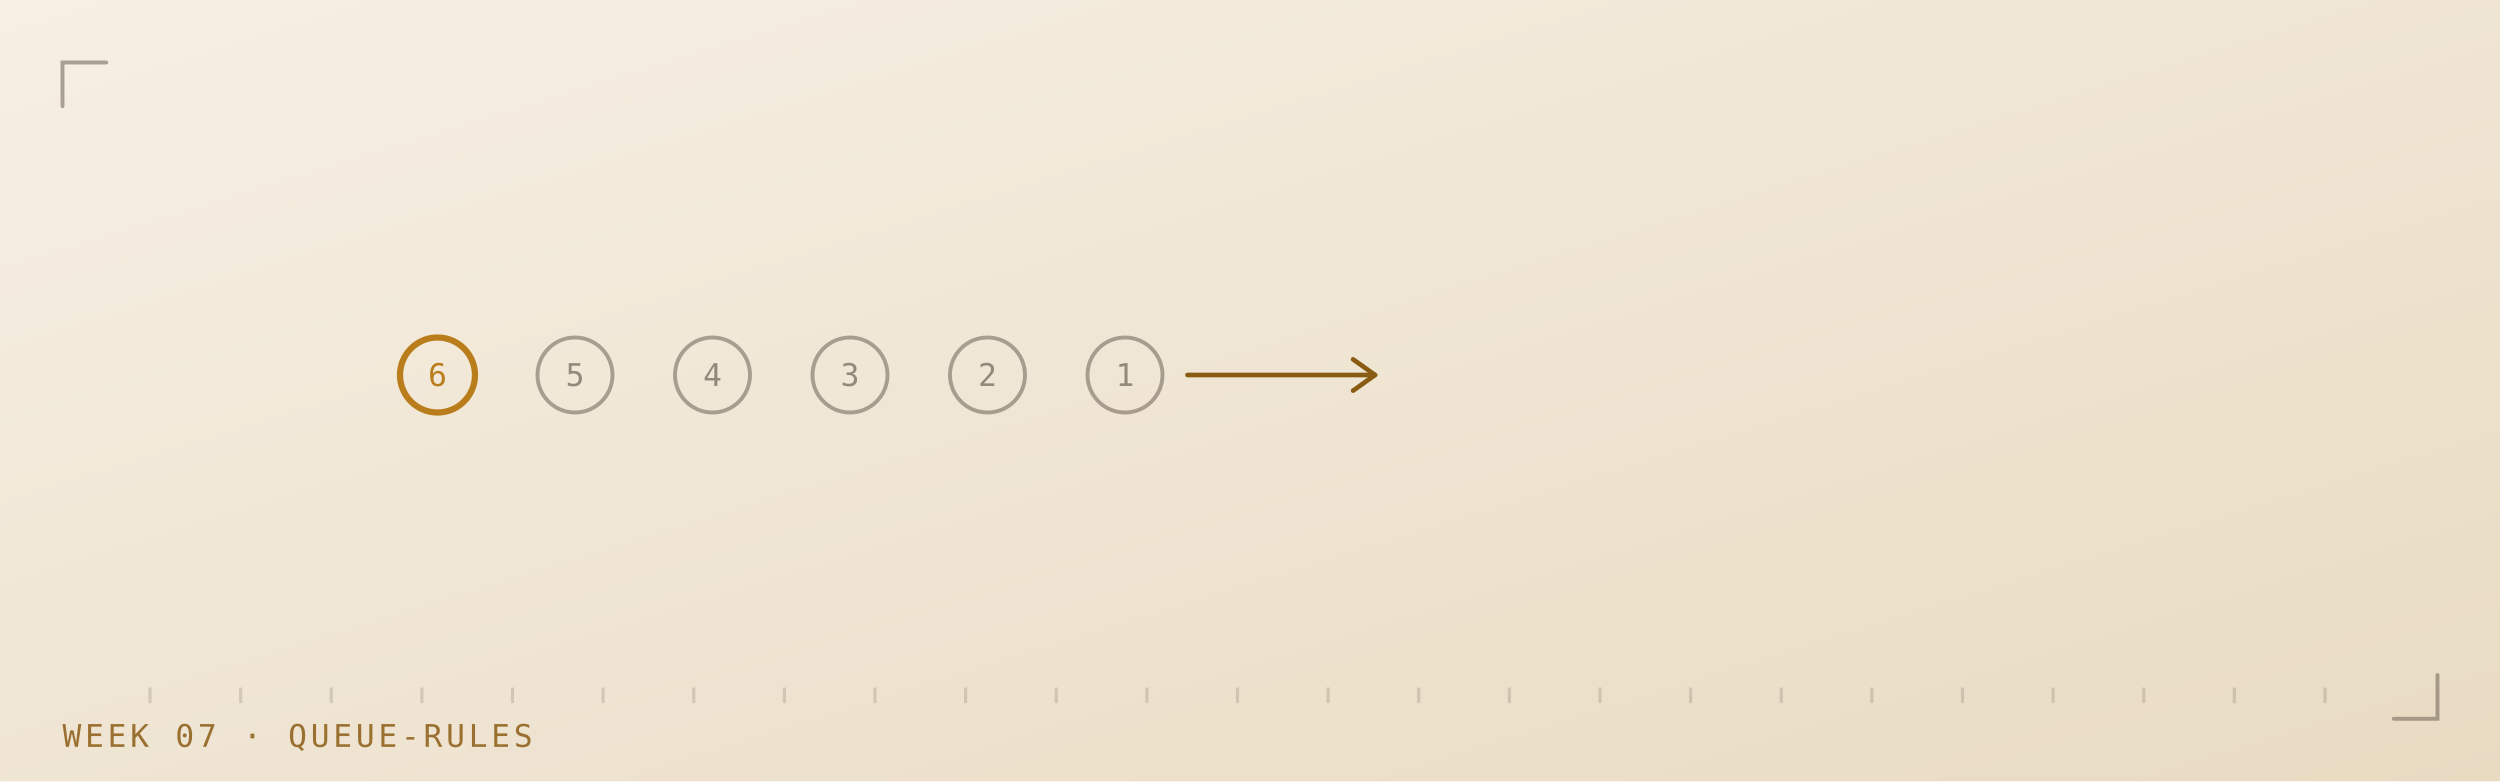
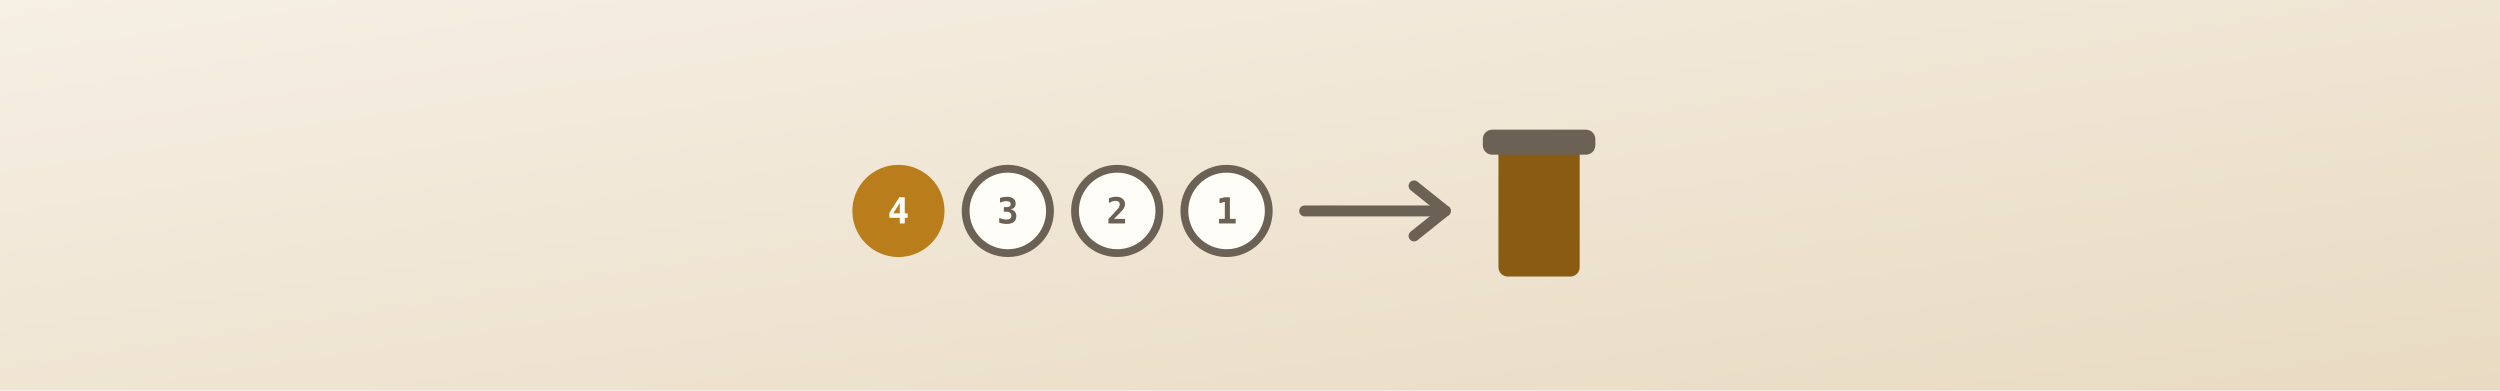
- <svg xmlns="http://www.w3.org/2000/svg" viewBox="0 0 1600 500" width="1600" height="500">
+ <svg xmlns="http://www.w3.org/2000/svg" viewBox="0 0 1600 250" width="1600" height="250">
  <defs>
    <linearGradient id="bg" x1="0" y1="0" x2="1" y2="1">
      <stop offset="0" stop-color="#f6efe4" />
      <stop offset="1" stop-color="#e9dbc2" />
    </linearGradient>
  </defs>
-   <rect width="1600" height="500" fill="url(#bg)" />
-   <g stroke="#6b6154" stroke-width="2" opacity="0.22">
-     <line x1="96" y1="440" x2="96" y2="450" />
-     <line x1="154" y1="440" x2="154" y2="450" />
-     <line x1="212" y1="440" x2="212" y2="450" />
-     <line x1="270" y1="440" x2="270" y2="450" />
-     <line x1="328" y1="440" x2="328" y2="450" />
-     <line x1="386" y1="440" x2="386" y2="450" />
-     <line x1="444" y1="440" x2="444" y2="450" />
-     <line x1="502" y1="440" x2="502" y2="450" />
-     <line x1="560" y1="440" x2="560" y2="450" />
-     <line x1="618" y1="440" x2="618" y2="450" />
-     <line x1="676" y1="440" x2="676" y2="450" />
-     <line x1="734" y1="440" x2="734" y2="450" />
-     <line x1="792" y1="440" x2="792" y2="450" />
-     <line x1="850" y1="440" x2="850" y2="450" />
-     <line x1="908" y1="440" x2="908" y2="450" />
-     <line x1="966" y1="440" x2="966" y2="450" />
-     <line x1="1024" y1="440" x2="1024" y2="450" />
-     <line x1="1082" y1="440" x2="1082" y2="450" />
-     <line x1="1140" y1="440" x2="1140" y2="450" />
-     <line x1="1198" y1="440" x2="1198" y2="450" />
-     <line x1="1256" y1="440" x2="1256" y2="450" />
-     <line x1="1314" y1="440" x2="1314" y2="450" />
-     <line x1="1372" y1="440" x2="1372" y2="450" />
-     <line x1="1430" y1="440" x2="1430" y2="450" />
-     <line x1="1488" y1="440" x2="1488" y2="450" />
+   <rect width="1600" height="250" fill="url(#bg)" />
+   <g>
+     <circle cx="575" cy="135" r="27" fill="#b97d1c" stroke="#b97d1c" stroke-width="5" />
+     <text x="575" y="143" font-family="ui-monospace, monospace" font-size="23" font-weight="700" text-anchor="middle" fill="#fffdf8">4</text>
+     <circle cx="645" cy="135" r="27" fill="#fffdf8" stroke="#6b6154" stroke-width="5" />
+     <text x="645" y="143" font-family="ui-monospace, monospace" font-size="23" font-weight="700" text-anchor="middle" fill="#6b6154">3</text>
+     <circle cx="715" cy="135" r="27" fill="#fffdf8" stroke="#6b6154" stroke-width="5" />
+     <text x="715" y="143" font-family="ui-monospace, monospace" font-size="23" font-weight="700" text-anchor="middle" fill="#6b6154">2</text>
+     <circle cx="785" cy="135" r="27" fill="#fffdf8" stroke="#6b6154" stroke-width="5" />
+     <text x="785" y="143" font-family="ui-monospace, monospace" font-size="23" font-weight="700" text-anchor="middle" fill="#6b6154">1</text>
  </g>
-   <g stroke="#6b6154" stroke-width="2.5" fill="none" stroke-linecap="round" opacity="0.55">
-     <path d="M 40 68 L 40 40 L 68 40" />
-     <path d="M 1532 460 L 1560 460 L 1560 432" />
+   <g stroke="#6b6154" stroke-width="7" fill="none" stroke-linecap="round" stroke-linejoin="round">
+     <path d="M 835 135 L 925 135" />
+     <path d="M 905 119 L 925 135 L 905 151" />
  </g>
-   <text x="40" y="478" font-family="ui-monospace, monospace" font-size="20" letter-spacing="0.12em" fill="#8a5c13" opacity="0.85">WEEK 07 · QUEUE-RULES</text>
  <g>
-     <circle cx="280" cy="240" r="24" fill="none" stroke="#b97d1c" stroke-width="4" opacity="1" />
-     <text x="280" y="247" font-family="ui-monospace, monospace" font-size="20" text-anchor="middle" fill="#b97d1c" opacity="1">6</text>
-     <circle cx="368" cy="240" r="24" fill="none" stroke="#6b6154" stroke-width="2.5" opacity="0.55" />
-     <text x="368" y="247" font-family="ui-monospace, monospace" font-size="20" text-anchor="middle" fill="#6b6154" opacity="0.7">5</text>
-     <circle cx="456" cy="240" r="24" fill="none" stroke="#6b6154" stroke-width="2.5" opacity="0.55" />
-     <text x="456" y="247" font-family="ui-monospace, monospace" font-size="20" text-anchor="middle" fill="#6b6154" opacity="0.7">4</text>
-     <circle cx="544" cy="240" r="24" fill="none" stroke="#6b6154" stroke-width="2.5" opacity="0.55" />
-     <text x="544" y="247" font-family="ui-monospace, monospace" font-size="20" text-anchor="middle" fill="#6b6154" opacity="0.7">3</text>
-     <circle cx="632" cy="240" r="24" fill="none" stroke="#6b6154" stroke-width="2.5" opacity="0.55" />
-     <text x="632" y="247" font-family="ui-monospace, monospace" font-size="20" text-anchor="middle" fill="#6b6154" opacity="0.7">2</text>
-     <circle cx="720" cy="240" r="24" fill="none" stroke="#6b6154" stroke-width="2.5" opacity="0.55" />
-     <text x="720" y="247" font-family="ui-monospace, monospace" font-size="20" text-anchor="middle" fill="#6b6154" opacity="0.7">1</text>
-   </g>
-   <g stroke="#8a5c13" stroke-width="3" fill="none" stroke-linecap="round" stroke-linejoin="round">
-     <path d="M 760 240 L 880 240" />
-     <path d="M 866 230 L 880 240 L 866 250" />
+     <rect x="959" y="93" width="52" height="84" rx="6" fill="#8a5c13" />
+     <rect x="949" y="83" width="72" height="16" rx="6" fill="#6b6154" />
  </g>
</svg>
